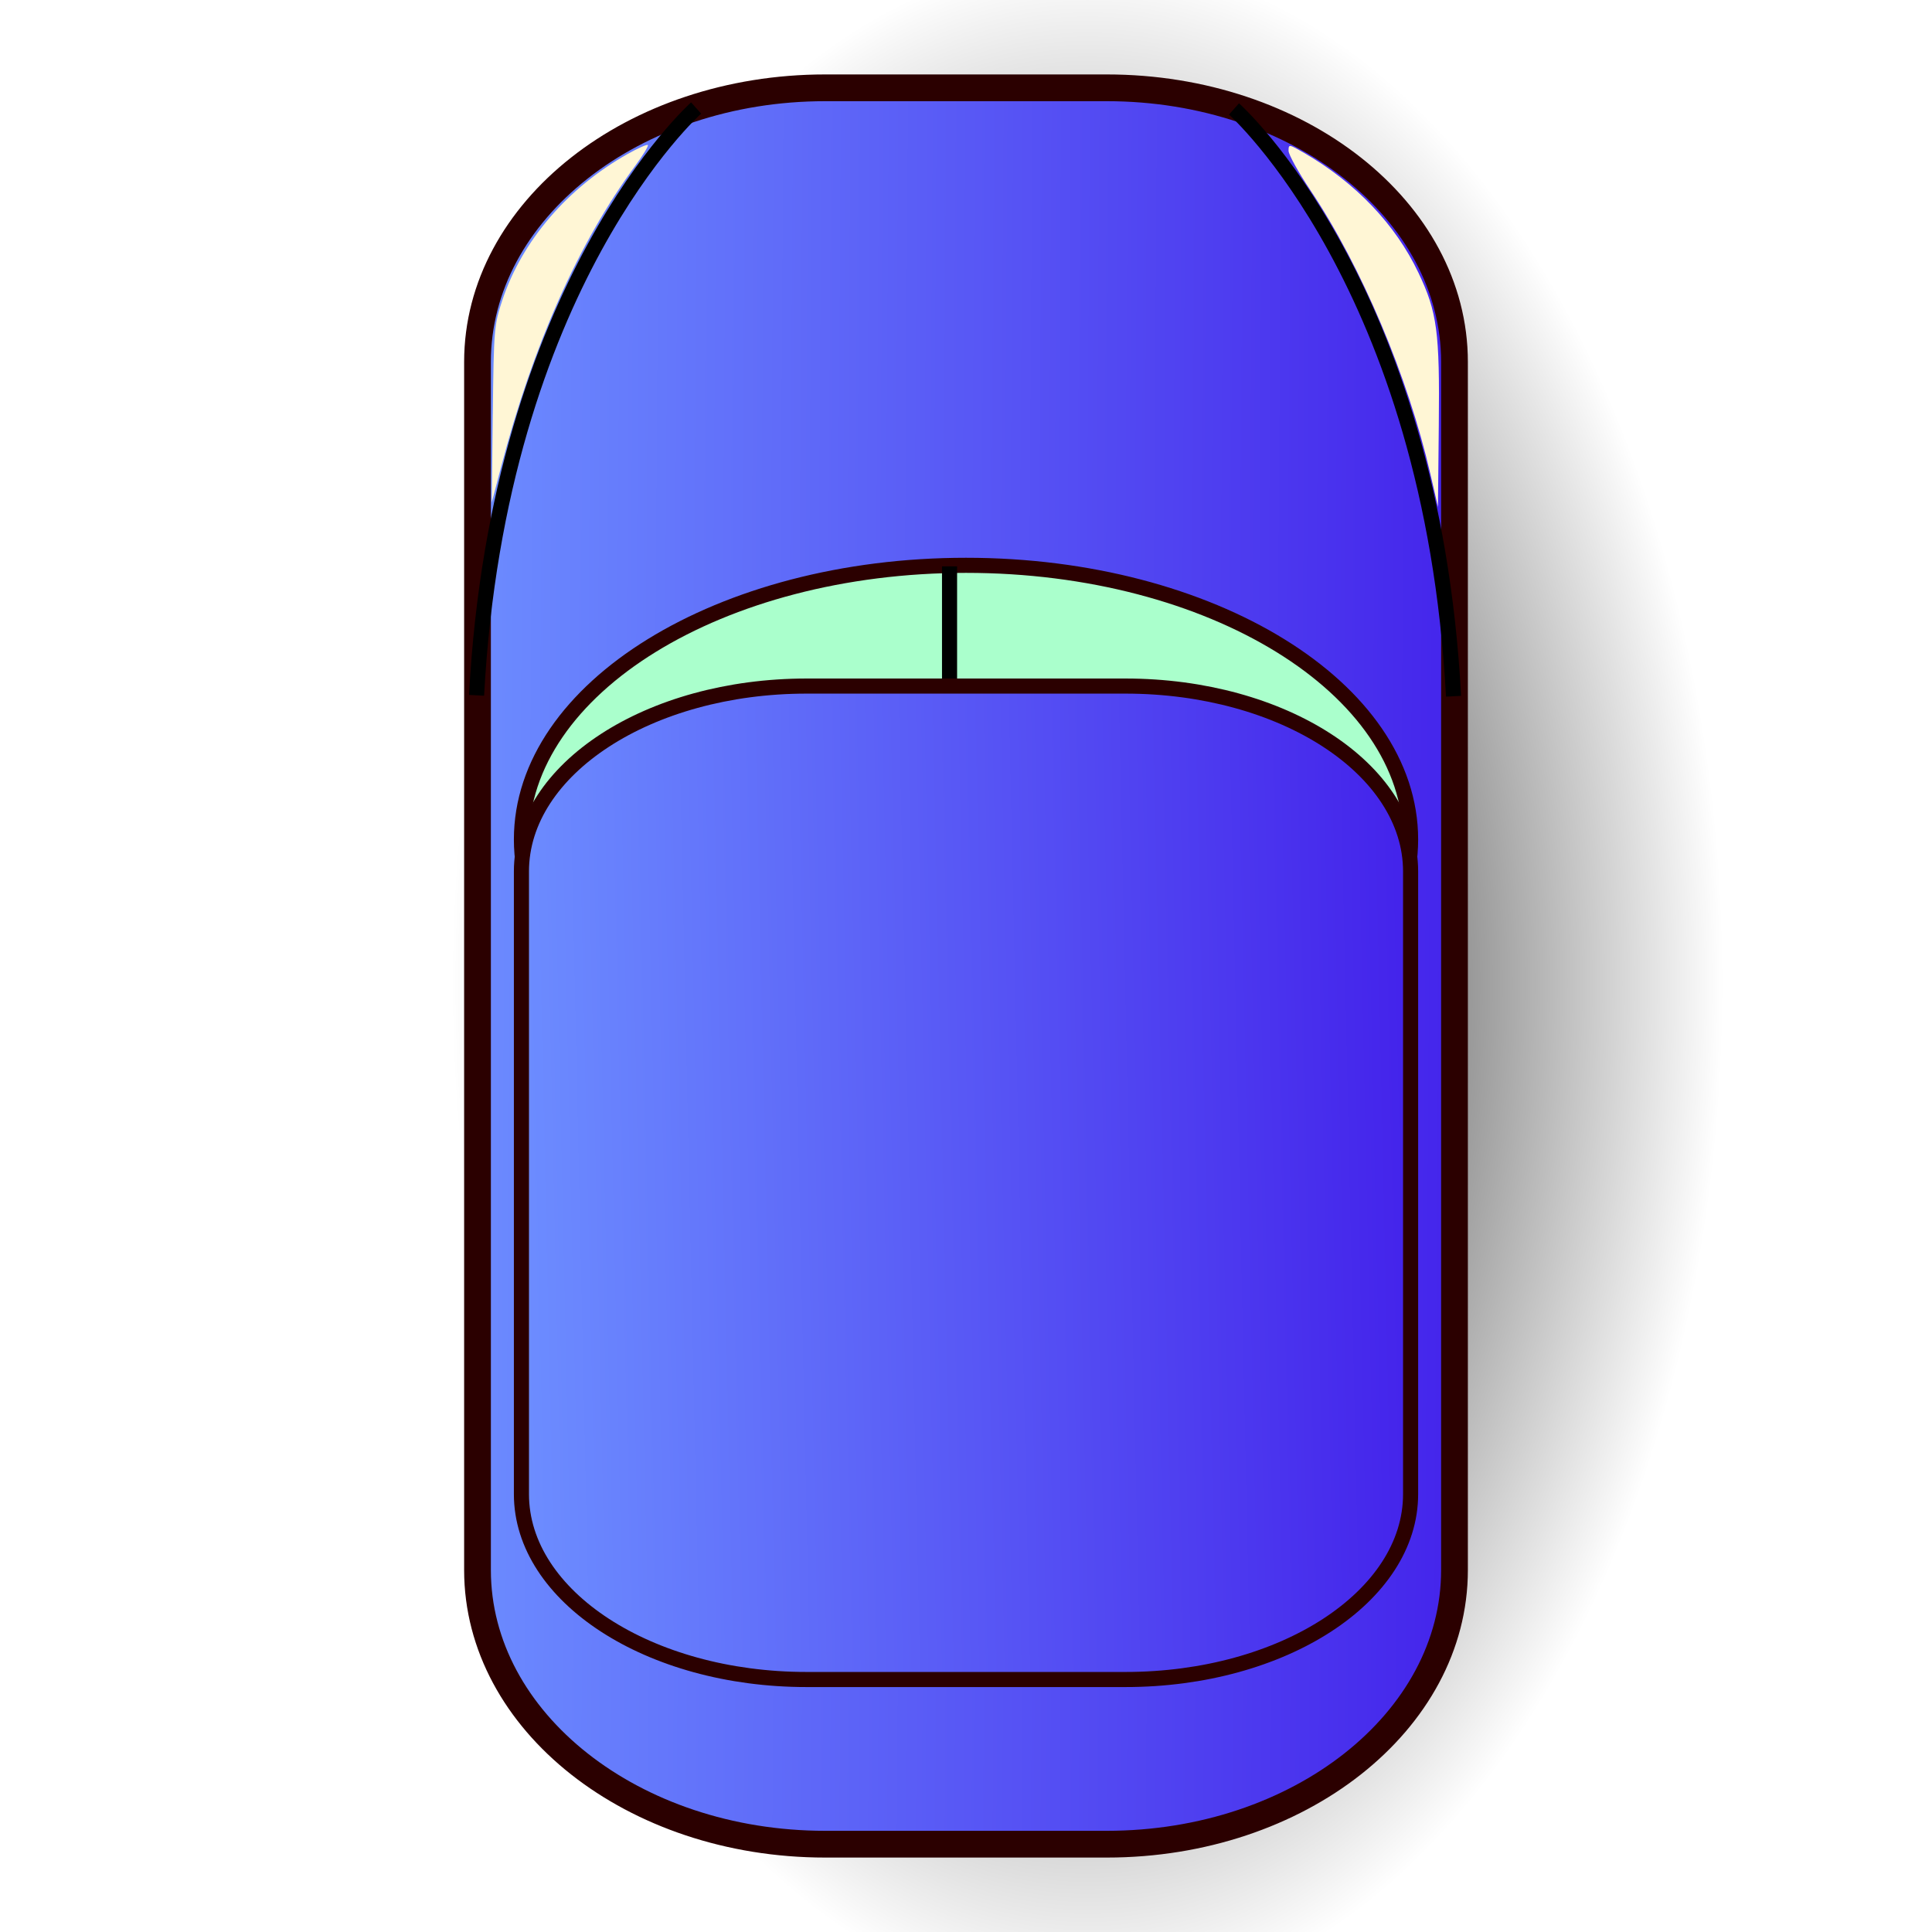
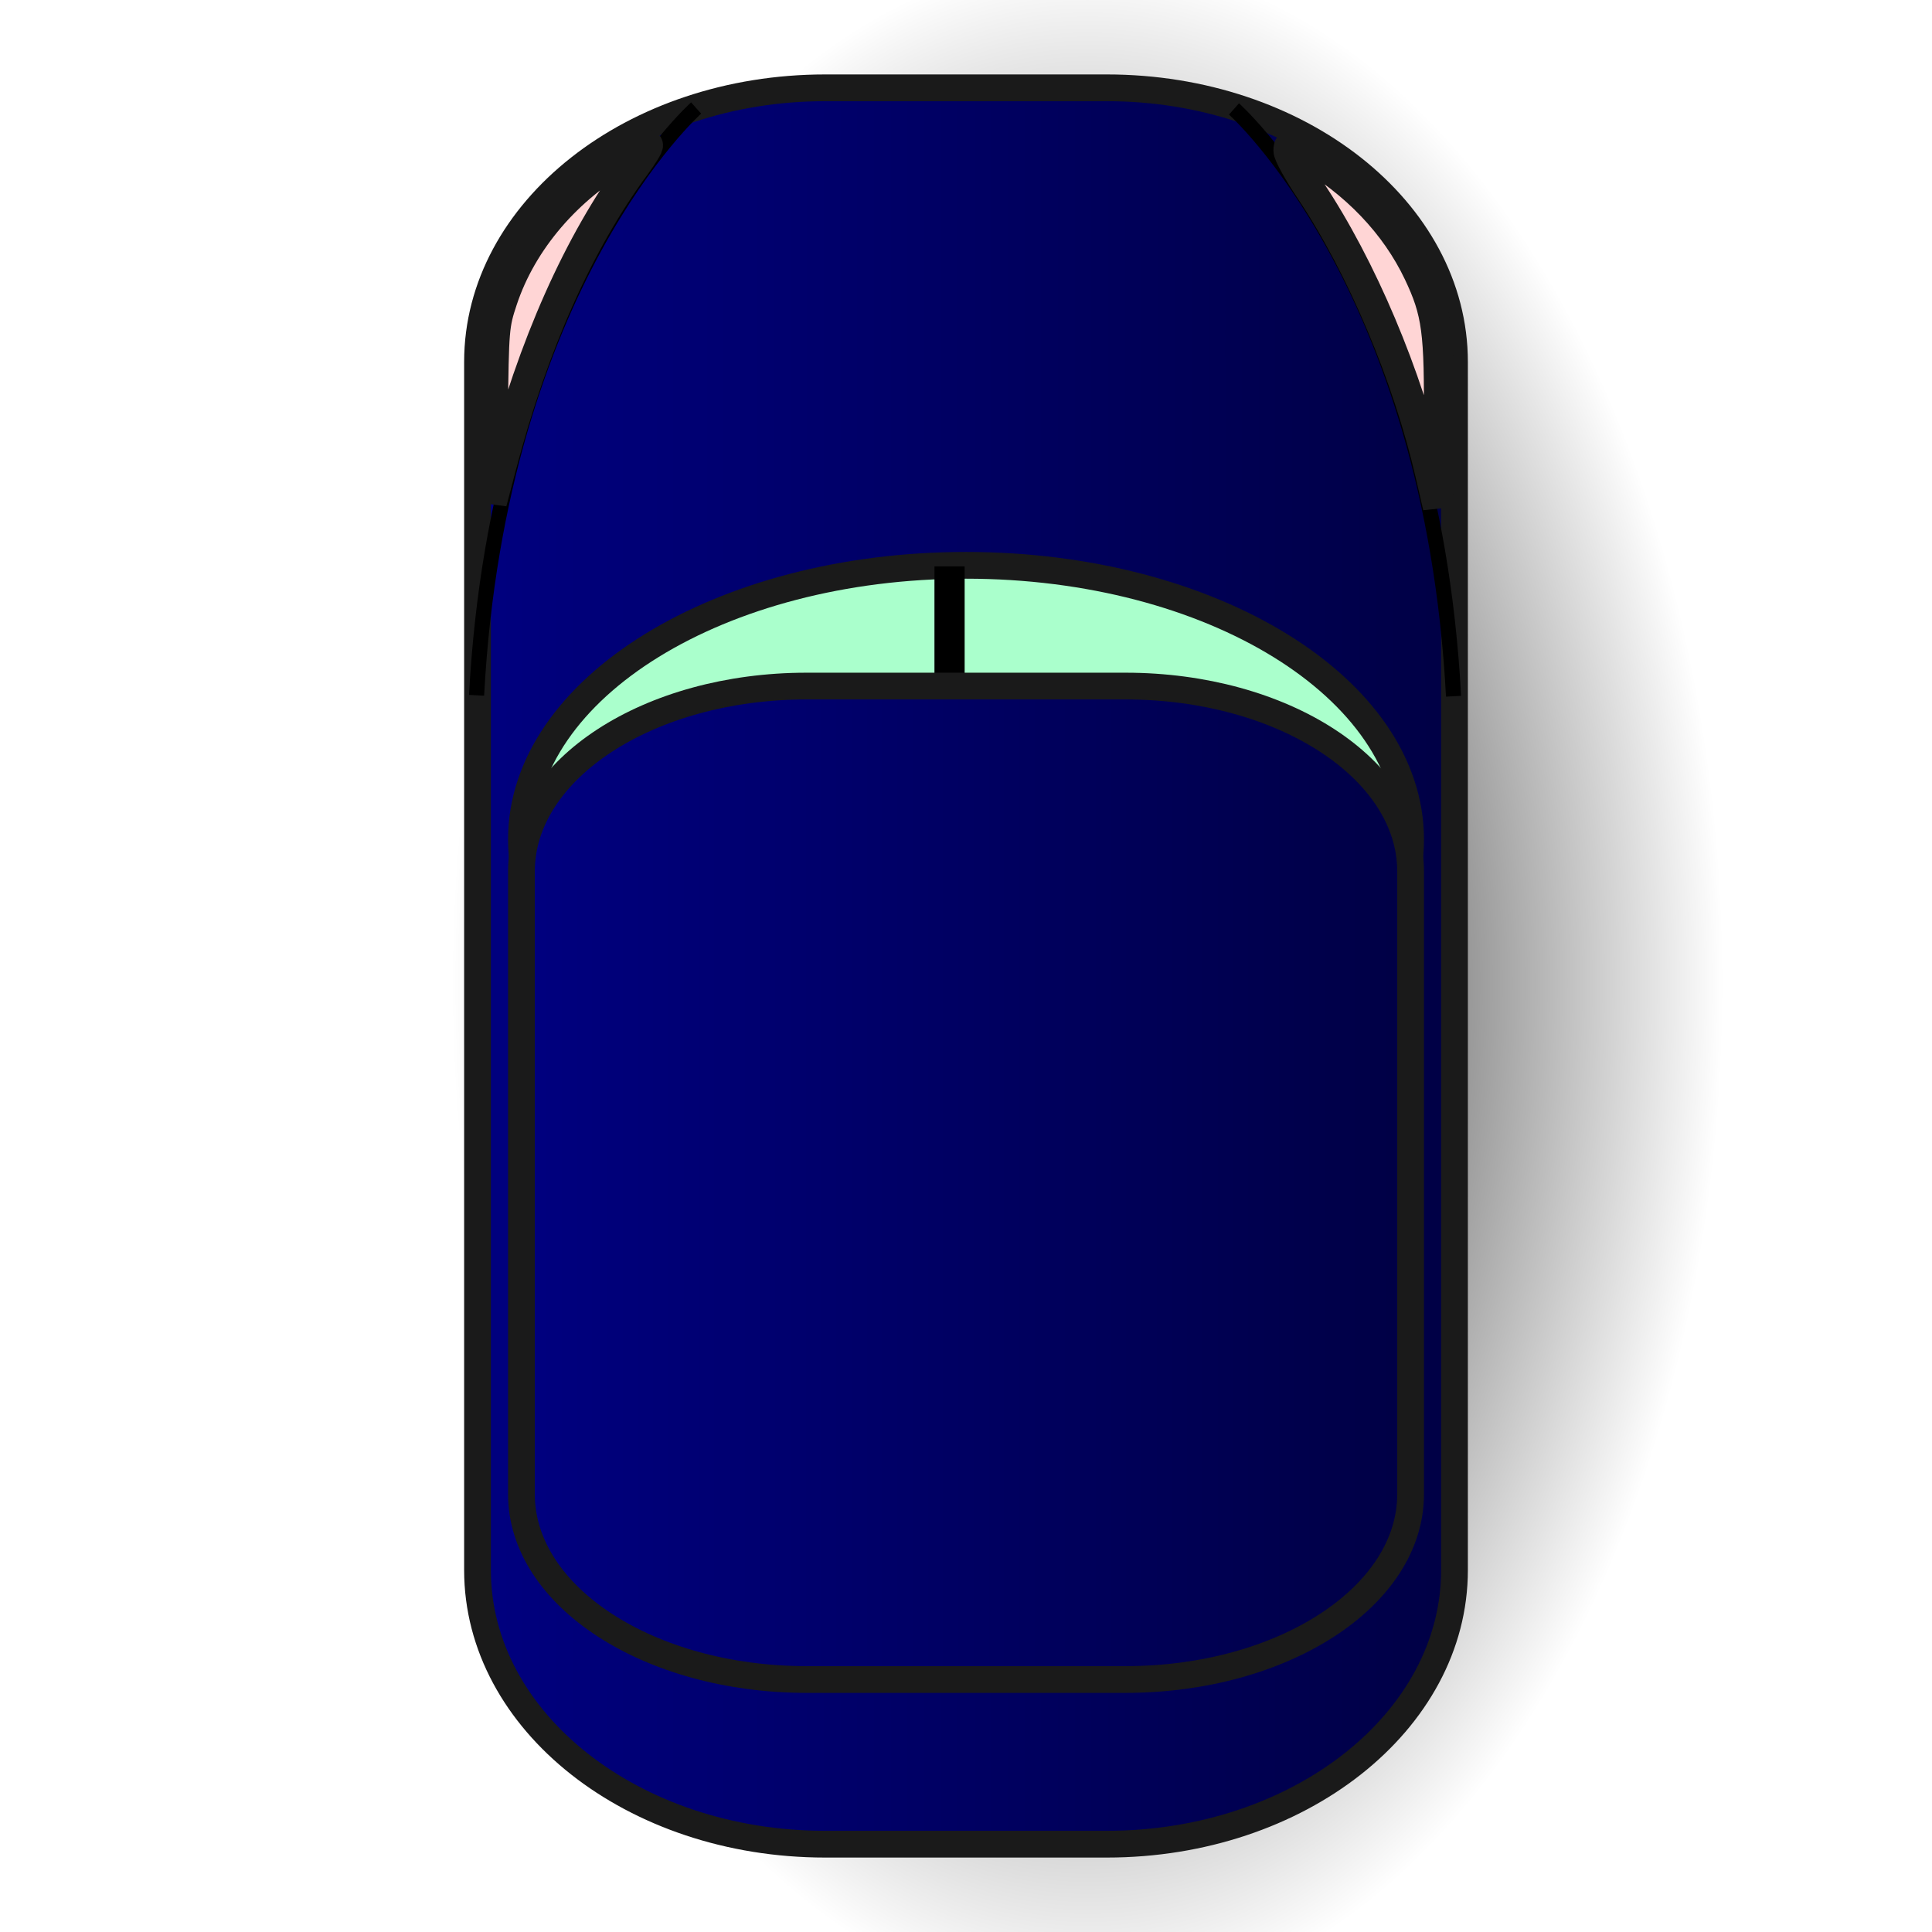
<svg xmlns="http://www.w3.org/2000/svg" xmlns:xlink="http://www.w3.org/1999/xlink" width="64px" height="64px" id="svg2985" version="1.1">
  <defs id="defs2987">
+     <linearGradient id="linearGradient4031">
+       <stop style="stop-color:#000080;stop-opacity:1;" offset="0" id="stop4033" />
+       <stop style="stop-color:#000044;stop-opacity:1;" offset="1" id="stop4035" />
+     </linearGradient>
    <radialGradient xlink:href="#linearGradient3809" id="radialGradient3817" cx="45.019" cy="31.699" fx="45.019" fy="31.699" r="13.623" gradientTransform="matrix(1.546875,0,0,2.492188,-34.41123,-44.26772)" gradientUnits="userSpaceOnUse" />
    <linearGradient id="linearGradient3809">
      <stop style="stop-color:#000000;stop-opacity:1;" offset="0" id="stop3811" />
      <stop style="stop-color:#000000;stop-opacity:0;" offset="1" id="stop3813" />
    </linearGradient>
    <linearGradient gradientTransform="translate(0.2248716,0.7203559)" xlink:href="#linearGradient3799" id="linearGradient3805" x1="15.432" y1="35.584" x2="48.425" y2="35.797" gradientUnits="userSpaceOnUse" />
    <linearGradient id="linearGradient3799">
-       <stop style="stop-color:#6c8cff;stop-opacity:1;" offset="0" id="stop3801" />
-       <stop style="stop-color:#4424eb;stop-opacity:1;" offset="1" id="stop3803" />
+       <stop style="stop-color:#b50000;stop-opacity:1;" offset="0" id="stop3801" />
+       <stop style="stop-color:#800000;stop-opacity:1;" offset="1" id="stop3803" />
    </linearGradient>
    <linearGradient gradientTransform="translate(0.2248716,0.7203559)" xlink:href="#linearGradient3791" id="linearGradient3797" x1="17.348" y1="38.564" x2="46.509" y2="37.925" gradientUnits="userSpaceOnUse" />
    <linearGradient id="linearGradient3791">
      <stop style="stop-color:#aa0000;stop-opacity:1;" offset="0" id="stop3793" />
      <stop style="stop-color:#730000;stop-opacity:1;" offset="1" id="stop3795" />
    </linearGradient>
    <radialGradient r="13.623" fy="31.699" fx="45.019" cy="31.699" cx="45.019" gradientTransform="matrix(1.546875,0,0,2.492188,-34.18636,-43.54736)" gradientUnits="userSpaceOnUse" id="radialGradient3050" xlink:href="#linearGradient3809" />
    <radialGradient xlink:href="#linearGradient3809" id="radialGradient3112" gradientUnits="userSpaceOnUse" gradientTransform="matrix(1.546875,0,0,2.492188,-34.18636,-43.54736)" cx="45.019" cy="31.699" fx="45.019" fy="31.699" r="13.623" />
    <linearGradient xlink:href="#linearGradient3799" id="linearGradient3114" gradientUnits="userSpaceOnUse" gradientTransform="translate(0.2248716,0.7203559)" x1="15.432" y1="35.584" x2="48.425" y2="35.797" />
    <linearGradient xlink:href="#linearGradient3791" id="linearGradient3116" gradientUnits="userSpaceOnUse" gradientTransform="translate(0.2248716,0.7203559)" x1="17.348" y1="38.564" x2="46.509" y2="37.925" />
    <linearGradient xlink:href="#linearGradient3791" id="linearGradient3123" gradientUnits="userSpaceOnUse" gradientTransform="translate(1.375739,0.720356)" x1="17.348" y1="38.564" x2="46.509" y2="37.925" />
    <linearGradient xlink:href="#linearGradient3799" id="linearGradient3128" gradientUnits="userSpaceOnUse" gradientTransform="translate(1.375739,0.720356)" x1="15.432" y1="35.584" x2="48.425" y2="35.797" />
    <radialGradient xlink:href="#linearGradient3809" id="radialGradient3131" gradientUnits="userSpaceOnUse" gradientTransform="matrix(1.546875,0,0,2.492188,-33.61092,-46.42453)" cx="45.019" cy="31.699" fx="45.019" fy="31.699" r="13.623" />
    <linearGradient xlink:href="#linearGradient3799" id="linearGradient3143" gradientUnits="userSpaceOnUse" gradientTransform="translate(1.375739,0.720356)" x1="15.432" y1="35.584" x2="48.425" y2="35.797" />
    <linearGradient xlink:href="#linearGradient3791" id="linearGradient3145" gradientUnits="userSpaceOnUse" gradientTransform="translate(1.375739,0.720356)" x1="17.348" y1="38.564" x2="46.509" y2="37.925" />
-     <linearGradient xlink:href="#linearGradient3799" id="linearGradient3920" gradientUnits="userSpaceOnUse" gradientTransform="translate(7e-7,0.1818192)" x1="17.348" y1="38.564" x2="46.509" y2="37.925" />
-     <linearGradient xlink:href="#linearGradient3799" id="linearGradient3925" gradientUnits="userSpaceOnUse" gradientTransform="translate(7e-7,0.1818192)" x1="15.432" y1="35.584" x2="48.425" y2="35.797" />
+     <linearGradient xlink:href="#linearGradient3799" id="linearGradient4007" gradientUnits="userSpaceOnUse" gradientTransform="translate(1.375739,0.720356)" x1="15.432" y1="35.584" x2="48.425" y2="35.797" />
+     <linearGradient xlink:href="#linearGradient3791" id="linearGradient4009" gradientUnits="userSpaceOnUse" gradientTransform="translate(1.375739,0.720356)" x1="17.348" y1="38.564" x2="46.509" y2="37.925" />
+     <linearGradient xlink:href="#linearGradient4031" id="linearGradient4037" x1="16.83" y1="39.182" x2="47.17" y2="39.182" gradientUnits="userSpaceOnUse" />
+     <linearGradient xlink:href="#linearGradient4031" id="linearGradient4039" x1="15.375" y1="32" x2="48.625" y2="32" gradientUnits="userSpaceOnUse" />
  </defs>
  <g id="layer1">
    <rect style="fill:url(#radialGradient3131);fill-opacity:1;stroke:none" id="rect3807" width="42.146" height="67.901" x="14.955" y="-1.375" />
-     <rect style="fill:url(#linearGradient3925);fill-opacity:1;stroke:#2b0000;stroke-width:0.886;stroke-linejoin:miter;stroke-miterlimit:4;stroke-opacity:1;stroke-dasharray:none;stroke-dashoffset:8.415" id="rect2993" width="32.364" height="58.182" x="15.818" y="2.909" rx="11.516" ry="9.08" />
-     <rect style="fill:#aaffcc;fill-opacity:1;stroke:#2b0000;stroke-width:0.5;stroke-linejoin:miter;stroke-miterlimit:4;stroke-opacity:1;stroke-dasharray:none;stroke-dashoffset:8.415" id="rect3767" width="29.455" height="18.165" x="17.273" y="18.727" rx="14.727" ry="9.082" />
-     <path style="fill:none;stroke:#000000;stroke-width:0.5;stroke-linecap:butt;stroke-linejoin:miter;stroke-opacity:1;stroke-miterlimit:4;stroke-dasharray:none" d="m 31.455,18.762 0,7.42" id="path3769" />
-     <rect style="fill:url(#linearGradient3920);fill-opacity:1;stroke:#2b0000;stroke-width:0.5;stroke-linejoin:miter;stroke-miterlimit:4;stroke-opacity:1;stroke-dasharray:none;stroke-dashoffset:8.415" id="rect3763" width="29.455" height="32.909" x="17.273" y="22.727" rx="9.446" ry="6.141" />
+     <rect style="fill:url(#linearGradient4039);fill-opacity:1;stroke:#1a1a1a;stroke-width:0.886;stroke-linejoin:miter;stroke-miterlimit:4;stroke-opacity:1;stroke-dasharray:none;stroke-dashoffset:8.415" id="rect2993" width="32.364" height="58.182" x="15.818" y="2.909" rx="11.516" ry="9.08" />
+     <rect style="fill:#aaffcc;fill-opacity:1;stroke:#1a1a1a;stroke-width:0.886;stroke-linejoin:miter;stroke-miterlimit:4;stroke-opacity:1;stroke-dasharray:none;stroke-dashoffset:8.415" id="rect3767" width="29.455" height="18.165" x="17.273" y="18.727" rx="14.727" ry="9.082" />
+     <path style="fill:none;stroke:#000000;stroke-width:1px;stroke-linecap:butt;stroke-linejoin:miter;stroke-opacity:1" d="m 31.455,18.762 0,7.42" id="path3769" />
+     <rect style="fill:url(#linearGradient4037);fill-opacity:1;stroke:#1a1a1a;stroke-width:0.886;stroke-linejoin:miter;stroke-miterlimit:4;stroke-opacity:1;stroke-dasharray:none;stroke-dashoffset:8.415" id="rect3763" width="29.455" height="32.909" x="17.273" y="22.727" rx="9.446" ry="6.141" />
    <path style="fill:none;stroke:#000000;stroke-width:0.5;stroke-linecap:butt;stroke-linejoin:miter;stroke-miterlimit:4;stroke-opacity:1;stroke-dasharray:none" d="m 23.06,3.578 c 0,0 -6.545,5.818 -7.273,19.455" id="path3771" />
    <path style="fill:none;stroke:#000000;stroke-width:0.5;stroke-linecap:butt;stroke-linejoin:miter;stroke-miterlimit:4;stroke-opacity:1;stroke-dasharray:none" d="m 40.878,3.609 c 0,0 6.545,5.818 7.273,19.455" id="path3771-1" />
-     <path style="fill:#fff6d5;fill-opacity:1;stroke:none" d="m 16.325,13.718 c 0.033,-2.837 0.043,-2.953 0.317,-3.778 0.652,-1.963 2.155,-3.716 4.151,-4.84 0.339,-0.191 0.64,-0.324 0.668,-0.296 0.028,0.028 -0.162,0.34 -0.422,0.693 -1.876,2.549 -3.381,5.93 -4.442,9.978 l -0.307,1.171 0.034,-2.927 z" id="path3819" />
-     <path style="fill:#fff6d5;fill-opacity:1;stroke:none" d="M 47.384,15.706 C 46.635,12.462 45.102,8.835 43.41,6.304 43.011,5.709 42.685,5.12 42.685,4.995 c 0,-0.222 0.01,-0.22 0.506,0.065 1.716,0.991 3.037,2.374 3.798,3.978 0.619,1.303 0.706,1.955 0.673,5.047 l -0.028,2.705 -0.25,-1.084 z" id="path3821" />
+     <path style="fill:#ffd5d5;fill-opacity:1;stroke:#1a1a1a" d="m 16.325,13.718 c 0.033,-2.837 0.043,-2.953 0.317,-3.778 0.652,-1.963 2.155,-3.716 4.151,-4.84 0.339,-0.191 0.64,-0.324 0.668,-0.296 0.028,0.028 -0.162,0.34 -0.422,0.693 -1.876,2.549 -3.381,5.93 -4.442,9.978 l -0.307,1.171 0.034,-2.927 z" id="path3819" />
+     <path style="fill:#ffd5d5;fill-opacity:1;stroke:#1a1a1a" d="M 47.384,15.706 C 46.635,12.462 45.102,8.835 43.41,6.304 43.011,5.709 42.685,5.12 42.685,4.995 c 0,-0.222 0.01,-0.22 0.506,0.065 1.716,0.991 3.037,2.374 3.798,3.978 0.619,1.303 0.706,1.955 0.673,5.047 l -0.028,2.705 -0.25,-1.084 z" id="path3821" />
  </g>
</svg>
